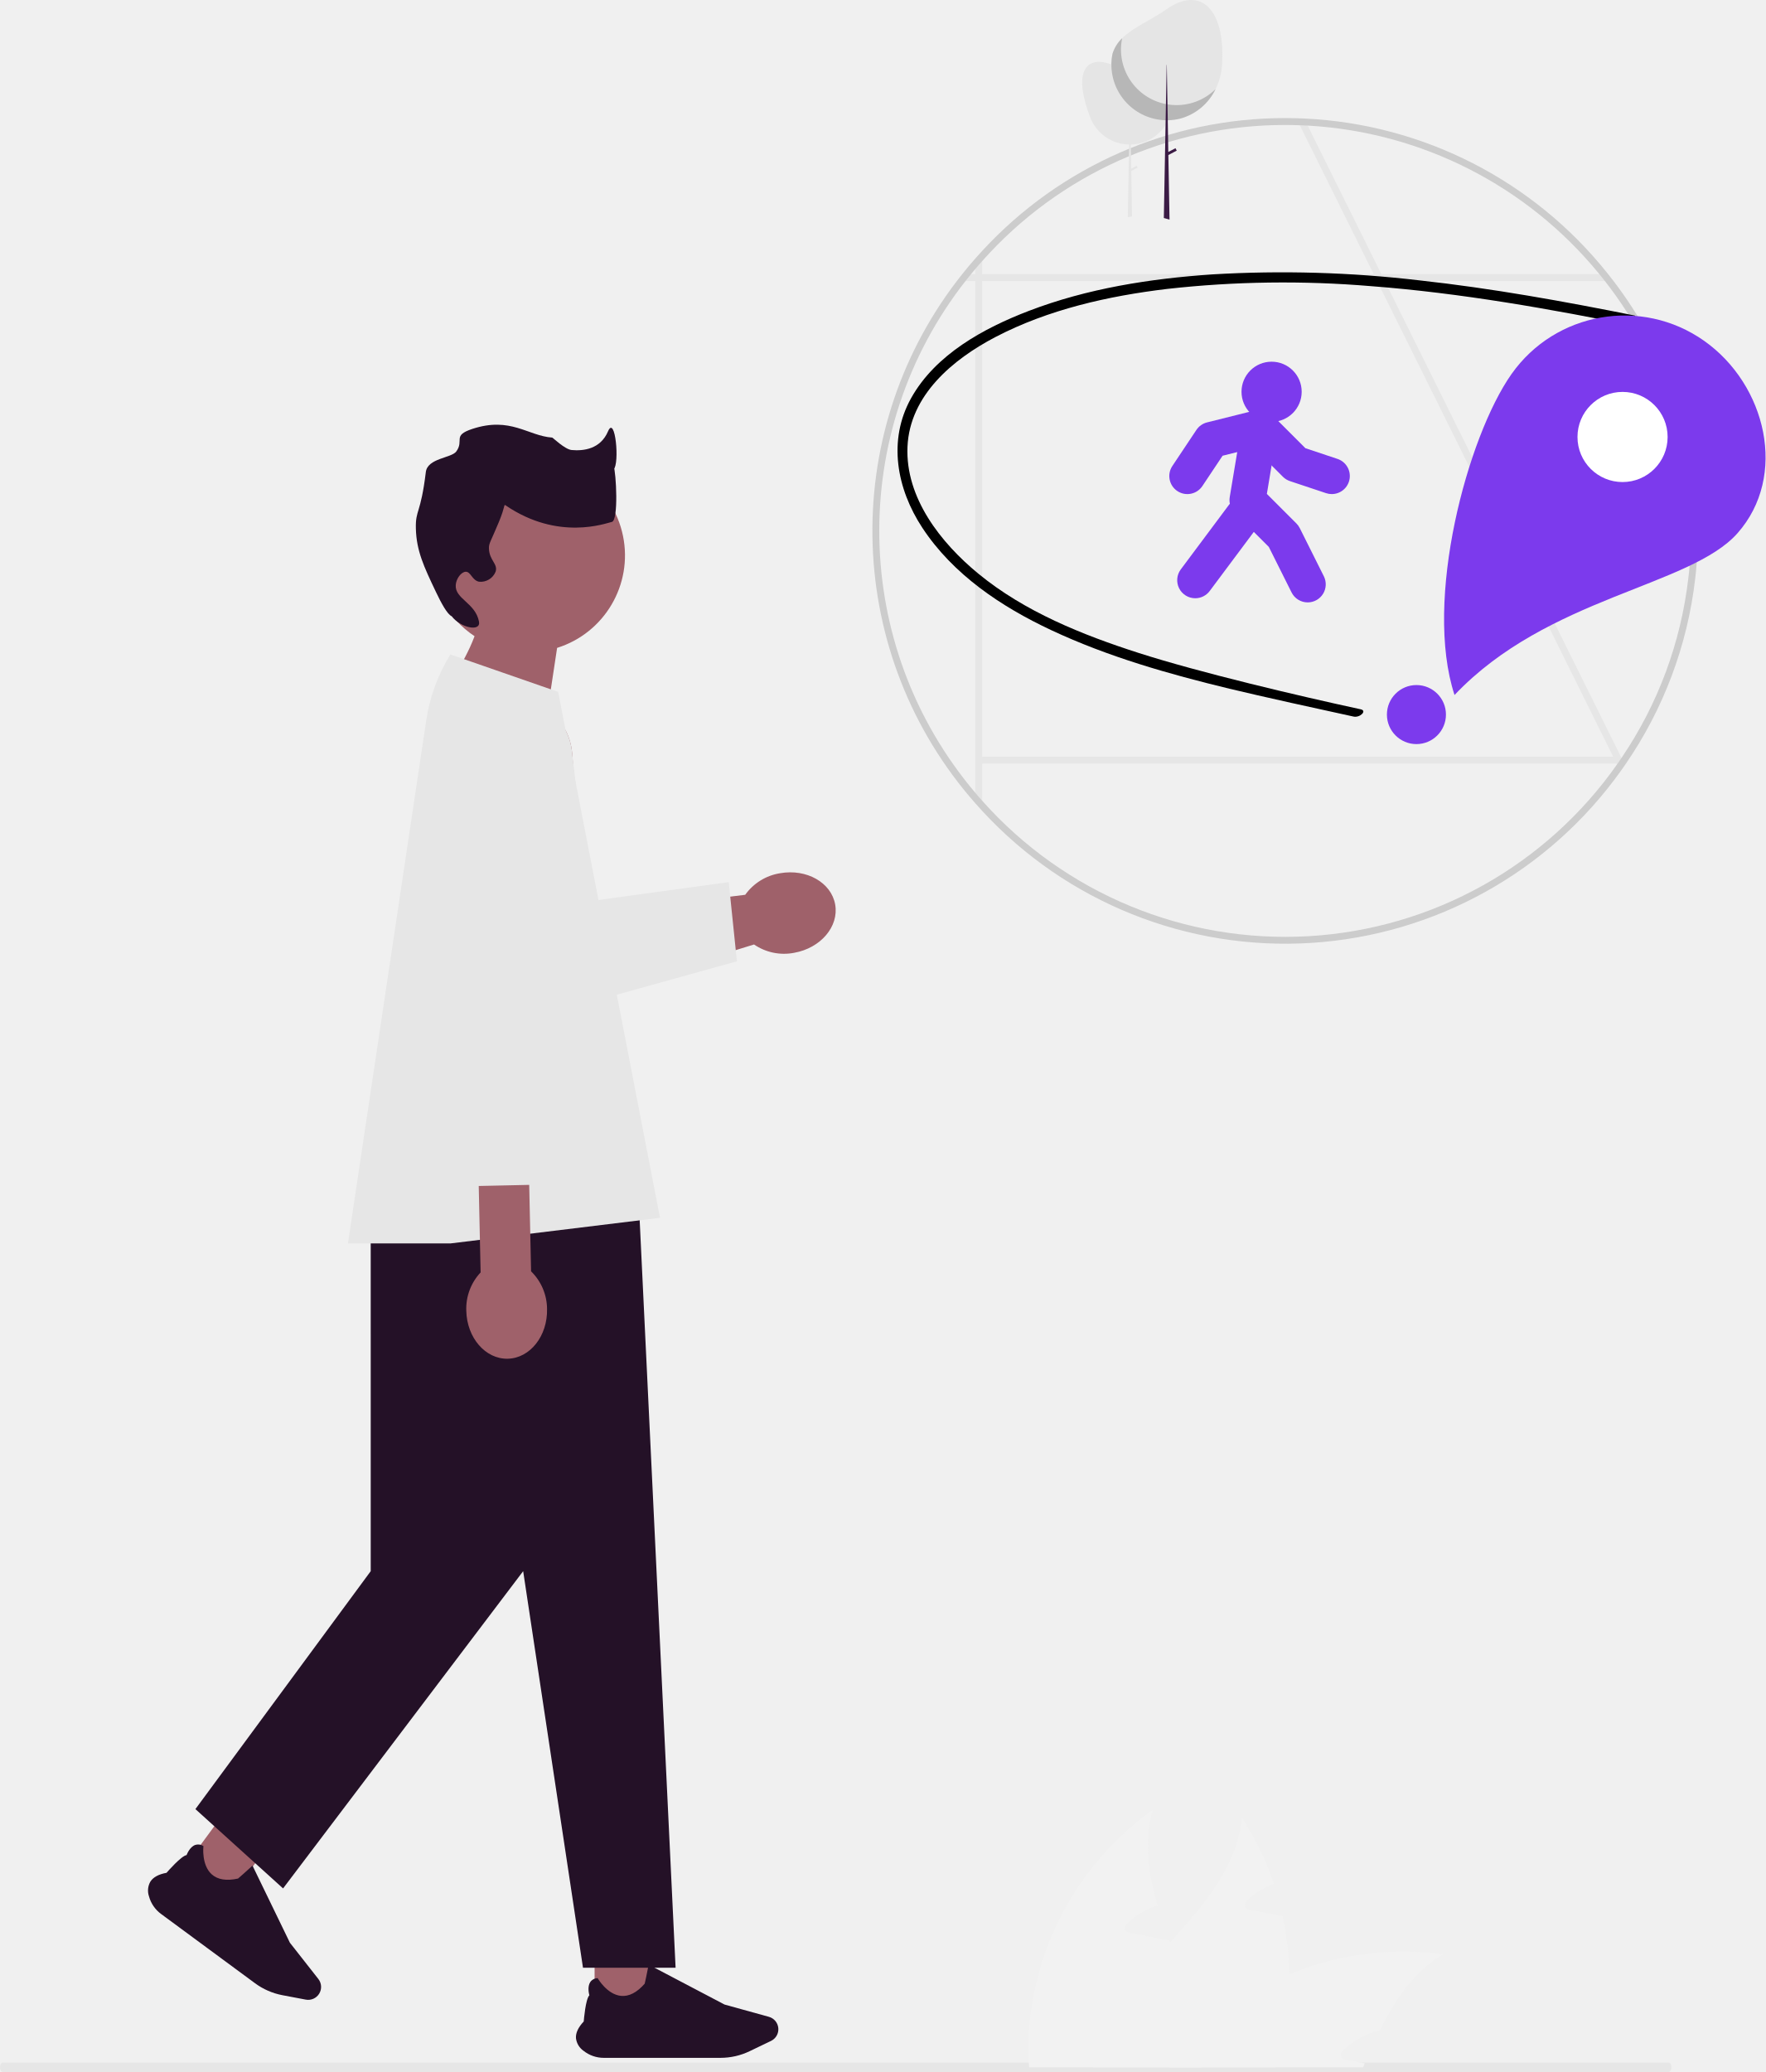
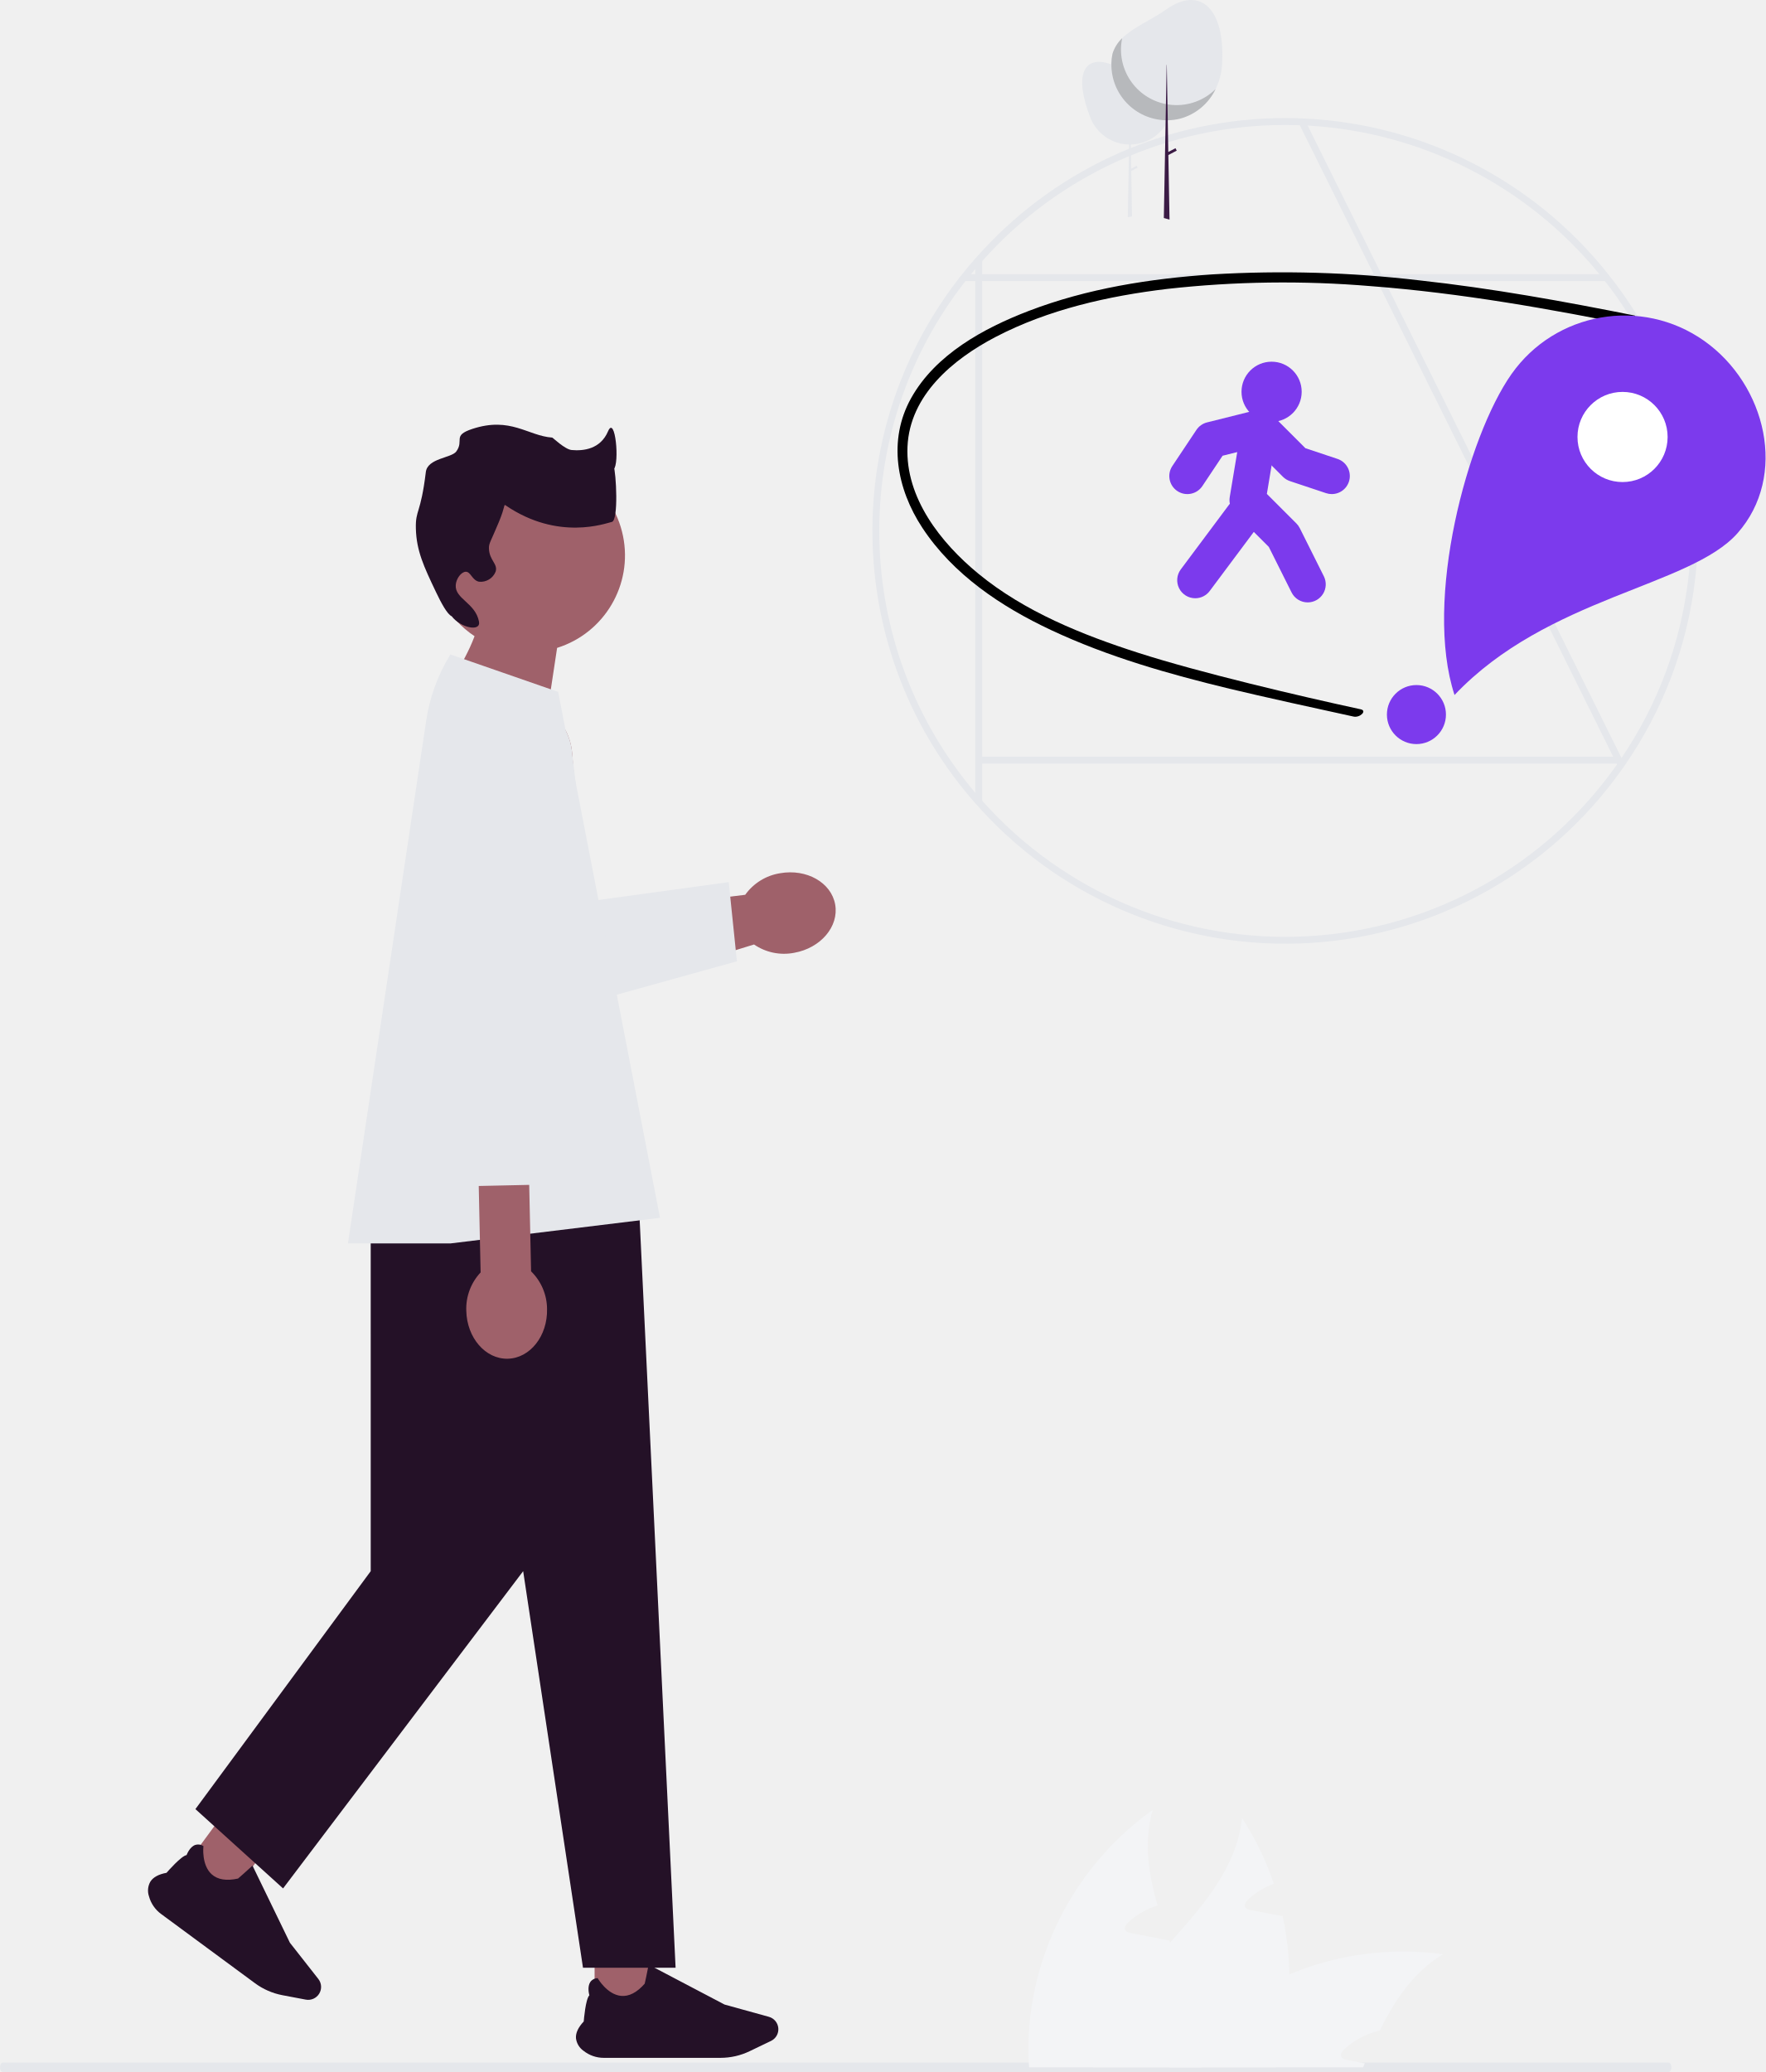
<svg xmlns="http://www.w3.org/2000/svg" width="681.745" height="799.992" viewBox="0 0 681.745 799.992">
  <g transform="translate(-679.324 -97.29)">
-     <path d="M909.842,710.834H266.534c-.573,0-1.037-.815-1.037-1.82s.465-1.821,1.037-1.821H909.842c.573,0,1.037.815,1.037,1.821S910.415,710.834,909.842,710.834Z" transform="translate(413.827 186.448)" fill="#e6e6e6" />
+     <path d="M909.842,710.834H266.534c-.573,0-1.037-.815-1.037-1.82s.465-1.821,1.037-1.821H909.842c.573,0,1.037.815,1.037,1.821S910.415,710.834,909.842,710.834Z" transform="translate(413.827 186.448)" fill="#e5e7eb" />
    <g transform="translate(736.481 261.262)">
      <path d="M384.656,220.962a23.035,23.035,0,0,0,.622,5.3l17.616,74.967a19.791,19.791,0,0,0,23.825,14.738l70.6-21.907L500.769,293a20.443,20.443,0,0,0,15.487,3.215C526.5,294.4,533.6,286.06,532.1,277.573s-11.018-13.884-21.264-12.081a20.483,20.483,0,0,0-13.463,8.307l-.052.01-.179.032-61.451,7.6-5.165-62.326a22.974,22.974,0,0,0-45.874,1.845Z" transform="translate(-266.766 -92.313)" fill="#9f616a" />
-       <path d="M414.455,220.962a23.037,23.037,0,0,0,.622,5.3l14.454,78.126a19.791,19.791,0,0,0,23.825,14.738l70.6-19.632L520.8,268.924h0L467.03,276.3l-6.7-57.192a22.974,22.974,0,0,0-45.874,1.845Z" transform="translate(-296.566 -92.313)" fill="#e6e6e6" />
+       <path d="M414.455,220.962a23.037,23.037,0,0,0,.622,5.3l14.454,78.126a19.791,19.791,0,0,0,23.825,14.738l70.6-19.632L520.8,268.924h0L467.03,276.3l-6.7-57.192a22.974,22.974,0,0,0-45.874,1.845Z" transform="translate(-296.566 -92.313)" fill="#e5e7eb" />
      <rect width="21.186" height="21.186" transform="matrix(-0.805, -0.593, 0.593, -0.805, 30.675, 569.961)" fill="#9f616a" />
      <path d="M544.987,570.574,581.236,597.3a25.973,25.973,0,0,0,10.517,4.586L600.8,603.6a4.986,4.986,0,0,0,4.85-7.978l-10.975-13.979-14.446-29.785-.083.076c-2.088,1.909-5.259,4.78-5.5,4.92-4.461.988-7.888.433-10.183-1.649-4.006-3.63-3.2-10.75-3.189-10.817l.007-.055-.047-.028a3.567,3.567,0,0,0-3.124-.428c-2.085.761-3.173,3.5-3.329,3.917-2.035.285-7.33,6.355-7.755,6.847-3.046.552-5.143,1.7-6.233,3.4a6.928,6.928,0,0,0-.549,5.644,12.577,12.577,0,0,0,4.738,6.89Z" transform="translate(-539.887 4.474)" fill="#241127" />
      <rect width="21.186" height="21.186" transform="translate(172.433 590.096)" fill="#9f616a" />
      <path d="M412.772,615.926h45.035a25.975,25.975,0,0,0,11.186-2.549l8.3-3.99a4.986,4.986,0,0,0-.83-9.3l-17.128-4.74-29.3-15.4-.022.111c-.548,2.775-1.4,6.968-1.5,7.223-3,3.443-6.092,5.029-9.175,4.716-5.378-.545-8.952-6.755-8.988-6.818l-.027-.048-.055.006a3.566,3.566,0,0,0-2.768,1.509c-1.227,1.85-.479,4.7-.356,5.128-1.469,1.437-2.128,9.465-2.179,10.116-2.124,2.252-3.134,4.416-3,6.434a6.929,6.929,0,0,0,2.9,4.869,12.578,12.578,0,0,0,7.906,2.737Z" transform="translate(-236.724 14.628)" fill="#241127" />
      <path d="M500.642,317.714H602.18l16.186,336.851H582.609l-23.1-153.114L466.8,623.942l-33.846-30.623,67.693-91.869Z" transform="translate(-414.654 -58.802)" fill="#241127" />
      <path d="M448.213,163.055a37.421,37.421,0,1,1,48.633,35.71l-7.235,47.81-36.879-30.732s7.967-10.147,12.24-21.591a37.381,37.381,0,0,1-16.759-31.2Z" transform="translate(-338.885 -112.589)" fill="#9f616a" />
      <path d="M463.742,281.639l-16.584,48.869,93.826-1.055L526.994,284.8Z" transform="translate(-355.457 -68.903)" fill="#ed9da0" />
-       <path d="M477.212,184.739,518.82,199.2l39.335,203.071-80.944,9.883H437.647l30.229-201.94a67.393,67.393,0,0,1,9.338-25.479h0Z" transform="translate(-360.454 -96.038)" fill="#e6e6e6" />
+       <path d="M477.212,184.739,518.82,199.2l39.335,203.071-80.944,9.883H437.647l30.229-201.94a67.393,67.393,0,0,1,9.338-25.479h0Z" transform="translate(-360.454 -96.038)" fill="#e5e7eb" />
      <path d="M477.268,378.541l-.724-33.379,19.489-.423.724,33.379a20.461,20.461,0,0,1,6.165,14.566c.225,10.4-6.572,18.991-15.182,19.178s-15.774-8.1-16-18.5a20.461,20.461,0,0,1,5.528-14.824Z" transform="translate(-348.845 -51.234)" fill="#9f616a" />
      <path d="M372.461,197.851c-1.708-.783-3.964-4.908-6.144-9.5-4.569-9.615-7.474-15.725-7.694-24.367-.188-7.364,1.857-5.431,3.847-21.8.656-5.4,9.881-5.39,11.759-7.954,3.171-4.331-1.695-6.117,6.2-8.714,14.78-4.873,21.463,2.7,30.85,3.349.237.016,4.89,4.567,7.489,4.8,4.553.413,11.118-.3,14.066-7.234,2.753-6.486,4.577,12.468,2.116,14.813a49.833,49.833,0,0,0-5.785,7.354c-.1.412,4.338-12.965,5.785-9,1.042,2.85,1.994,21.278-.655,21.829-2.216.461-20.627,7.532-41.04-6.41-.724-.495-.04.294-2.565,6.41-3.184,7.712-3.906,8.134-3.847,10.26.12,4.6,3.575,5.956,2.565,8.977a6.21,6.21,0,0,1-6.41,3.847c-2.7-.559-3.17-3.906-5.13-3.847-1.679.051-3.67,2.579-3.847,5.13-.374,5.375,7.583,6.853,8.977,14.108.787,4.095-7.155,2.395-10.525-2.041Z" transform="translate(-255.201 -123.887)" fill="#241127" />
    </g>
-     <path d="M868.236,728.763a110.764,110.764,0,0,1-4.8,34.657c-.12.408-.264.815-.408,1.223H792.423a63.368,63.368,0,0,1,4.773-14.39c5.876-12.472,15.469-23.144,24.943-33.745,13.047-14.606,25.783-29.092,27.8-48.088a109.086,109.086,0,0,1,12.28,25.351,29.8,29.8,0,0,0-9.857,6.044c-.791.744-1.631,1.823-1.223,2.854.384.863,1.439,1.151,2.374,1.343,2.254.432,4.509.863,6.763,1.271,1.775.36,3.574.7,5.372,1.031a117.77,117.77,0,0,1,2.59,22.449Z" transform="translate(308.961 130.818)" fill="#f2f2f2" />
-     <path d="M927.5,720.91c-11.32,6.883-18.516,17.532-24.391,29.452a30.125,30.125,0,0,0-13.695,7.2c-.815.744-1.655,1.823-1.223,2.854.36.864,1.439,1.151,2.374,1.343,2.231.432,4.509.864,6.74,1.271-.216.5-.432,1.031-.647,1.535h-74.83a105.8,105.8,0,0,1,11.248-12.855c.887-.888,1.8-1.727,2.734-2.59a111.918,111.918,0,0,1,32.378-20.434A113.9,113.9,0,0,1,927.5,720.91Z" transform="translate(309.008 130.901)" fill="#f2f2f2" />
-     <path d="M834.387,764.648H767.76a108.23,108.23,0,0,1,.1-16.021,114.568,114.568,0,0,1,47.608-83.3c-3.454,12.3-1.679,24.536,1.919,36.815-.5.168-1.007.312-1.463.5a29.8,29.8,0,0,0-9.857,6.044c-.791.743-1.631,1.823-1.223,2.854.36.863,1.439,1.151,2.374,1.343,2.254.432,4.509.863,6.739,1.271,1.8.36,3.6.7,5.4,1.055.839.144,1.679.312,2.518.479.12.288.192.552.312.816,4.221,11.632,8.826,23.36,10.985,35.28a82.339,82.339,0,0,1,1.1,9.042C834.339,762.106,834.387,763.377,834.387,764.648Z" transform="translate(308.921 130.813)" fill="#f2f2f2" />
-     <path d="M545.641,526.12c-.571.837-2.071,1.833-2.656,2.656l.624-1.892-.213-.438-1.328-2.656L508.25,455.636l-.013-.013L450.909,340.144v-.013l-1.315-2.643v-.013l-28.371-57.155-1.341-2.71q1.514.04,3.028.12l1.355,2.723,28.292,57.022.013.013,1.315,2.643v.013l55.866,112.543v.013l1.315,2.643v.013l33.818,68.1.451.916Z" transform="translate(760.16 -134.338)" fill="#e6e6e6" />
-     <path d="M542.079,340.048H288.993c.678-.89,1.368-1.78,2.085-2.657H539.994C540.711,338.268,541.4,339.158,542.079,340.048Z" transform="translate(759.95 -134.242)" fill="#e6e6e6" />
-     <path d="M298.611,328.652V542.4c-.916-.97-1.793-1.953-2.657-2.935V331.587C296.818,330.6,297.695,329.622,298.611,328.652Z" transform="translate(759.961 -134.256)" fill="#e6e6e6" />
-     <rect width="247.139" height="2.657" transform="translate(1057.244 389.45)" fill="#e6e6e6" />
-     <path d="M544.271,526.121h.305v-.438A4.368,4.368,0,0,1,544.271,526.121Zm-2.045-186.3c-.678-.89-1.368-1.78-2.085-2.657A159.1,159.1,0,0,0,423.266,277.4q-1.514-.08-3.028-.12c-1.514-.04-3.029-.066-4.556-.066a158.909,158.909,0,0,0-116.913,51.191c-.916.97-1.793,1.953-2.657,2.936q-2.53,2.849-4.888,5.818c-.717.877-1.407,1.767-2.085,2.657a159.034,159.034,0,0,0,6.973,202.055c.863.983,1.74,1.966,2.656,2.935a159.179,159.179,0,0,0,246.538-15.554c.585-.823,1.169-1.647,1.74-2.484A158.114,158.114,0,0,0,574,455.032c.12-.877.213-1.767.292-2.657q.776-7.77.783-15.766a158.486,158.486,0,0,0-32.848-96.79Zm29.1,115.213a155.341,155.341,0,0,1-25.636,69.016q-.538.817-1.116,1.634a4.361,4.361,0,0,1-.305.438c-.093.146-.2.292-.305.438a156.551,156.551,0,0,1-245.2,14.319c-.916-1.01-1.806-2.019-2.657-3.055a156.419,156.419,0,0,1-3.626-198c.7-.89,1.408-1.78,2.138-2.656.479-.6.97-1.182,1.488-1.767.85-1.036,1.74-2.046,2.657-3.055a156.29,156.29,0,0,1,116.913-52.466q2.969,0,5.9.12c1.023.027,2.033.08,3.042.133A156.534,156.534,0,0,1,536.74,337.162c.73.877,1.435,1.767,2.138,2.656a156.761,156.761,0,0,1,32.755,112.557c-.093.89-.186,1.78-.305,2.657Zm-27.057,71.088h.305v-.438a4.362,4.362,0,0,1-.306.438Z" transform="translate(759.897 -134.339)" fill="#ccc" />
-     <path d="M359.922,210.068q0,.541-.035,1.074a16.268,16.268,0,0,1-1.524,5.906c-.007.016-.015.031-.022.045-.041.086-.083.172-.126.257a16.074,16.074,0,0,1-.866,1.528,16.348,16.348,0,0,1-13.417,7.55l.162,9.307,2.11-1.111.377.716-2.471,1.3.3,17.284,0,.231-1.632.363,0-.232.514-27.858a16.315,16.315,0,0,1-11.543-5.022c-.1-.106-.2-.216-.3-.325l-.011-.012a16.382,16.382,0,0,1-2.981-4.613l.049.053c-6.743-16.946-2.82-24.8,7.761-21.091l.171-.084a16.38,16.38,0,0,1,21.221,6.442c.1.167.2.338.289.51A16.279,16.279,0,0,1,359.922,210.068Z" transform="translate(772.027 -73.336)" fill="#e5e5e5" />
-     <path d="M390.486,172.1a24.593,24.593,0,0,1-2.475,9.354,21.356,21.356,0,0,1-13.66,11.416.059.059,0,0,1-.033.007,20.732,20.732,0,0,1-4.654.663h-.131c-.164.007-.328.007-.492.007-.112,0-.223,0-.335-.007A21.442,21.442,0,0,1,347.594,172.1v-.236a14.867,14.867,0,0,1,.591-4.044c0-.007.007-.013.007-.02a14.013,14.013,0,0,1,3.735-5.993c4.3-4.254,11.107-6.925,17.113-11.153C382.2,141.4,391.858,150.611,390.486,172.1Z" transform="translate(760.705 -49.783)" fill="#e5e5e5" />
+     <path d="M868.236,728.763a110.764,110.764,0,0,1-4.8,34.657c-.12.408-.264.815-.408,1.223H792.423a63.368,63.368,0,0,1,4.773-14.39c5.876-12.472,15.469-23.144,24.943-33.745,13.047-14.606,25.783-29.092,27.8-48.088a109.086,109.086,0,0,1,12.28,25.351,29.8,29.8,0,0,0-9.857,6.044c-.791.744-1.631,1.823-1.223,2.854.384.863,1.439,1.151,2.374,1.343,2.254.432,4.509.863,6.763,1.271,1.775.36,3.574.7,5.372,1.031a117.77,117.77,0,0,1,2.59,22.449Z" transform="translate(308.961 130.818)" fill="#f3f4f6" />
+     <path d="M927.5,720.91c-11.32,6.883-18.516,17.532-24.391,29.452a30.125,30.125,0,0,0-13.695,7.2c-.815.744-1.655,1.823-1.223,2.854.36.864,1.439,1.151,2.374,1.343,2.231.432,4.509.864,6.74,1.271-.216.5-.432,1.031-.647,1.535h-74.83a105.8,105.8,0,0,1,11.248-12.855c.887-.888,1.8-1.727,2.734-2.59a111.918,111.918,0,0,1,32.378-20.434A113.9,113.9,0,0,1,927.5,720.91Z" transform="translate(309.008 130.901)" fill="#f3f4f6" />
+     <path d="M834.387,764.648H767.76a108.23,108.23,0,0,1,.1-16.021,114.568,114.568,0,0,1,47.608-83.3c-3.454,12.3-1.679,24.536,1.919,36.815-.5.168-1.007.312-1.463.5a29.8,29.8,0,0,0-9.857,6.044c-.791.743-1.631,1.823-1.223,2.854.36.863,1.439,1.151,2.374,1.343,2.254.432,4.509.863,6.739,1.271,1.8.36,3.6.7,5.4,1.055.839.144,1.679.312,2.518.479.12.288.192.552.312.816,4.221,11.632,8.826,23.36,10.985,35.28a82.339,82.339,0,0,1,1.1,9.042C834.339,762.106,834.387,763.377,834.387,764.648Z" transform="translate(308.921 130.813)" fill="#f3f4f6" />
+     <path d="M545.641,526.12c-.571.837-2.071,1.833-2.656,2.656l.624-1.892-.213-.438-1.328-2.656L508.25,455.636l-.013-.013L450.909,340.144v-.013l-1.315-2.643v-.013l-28.371-57.155-1.341-2.71q1.514.04,3.028.12l1.355,2.723,28.292,57.022.013.013,1.315,2.643v.013l55.866,112.543v.013l1.315,2.643v.013l33.818,68.1.451.916Z" transform="translate(760.16 -134.338)" fill="#e5e7eb" />
+     <path d="M542.079,340.048H288.993c.678-.89,1.368-1.78,2.085-2.657H539.994C540.711,338.268,541.4,339.158,542.079,340.048Z" transform="translate(759.95 -134.242)" fill="#e5e7eb" />
+     <path d="M298.611,328.652V542.4c-.916-.97-1.793-1.953-2.657-2.935V331.587C296.818,330.6,297.695,329.622,298.611,328.652Z" transform="translate(759.961 -134.256)" fill="#e5e7eb" />
+     <rect width="247.139" height="2.657" transform="translate(1057.244 389.45)" fill="#e5e7eb" />
+     <path d="M544.271,526.121h.305v-.438A4.368,4.368,0,0,1,544.271,526.121Zm-2.045-186.3c-.678-.89-1.368-1.78-2.085-2.657A159.1,159.1,0,0,0,423.266,277.4q-1.514-.08-3.028-.12c-1.514-.04-3.029-.066-4.556-.066a158.909,158.909,0,0,0-116.913,51.191c-.916.97-1.793,1.953-2.657,2.936q-2.53,2.849-4.888,5.818c-.717.877-1.407,1.767-2.085,2.657a159.034,159.034,0,0,0,6.973,202.055c.863.983,1.74,1.966,2.656,2.935a159.179,159.179,0,0,0,246.538-15.554c.585-.823,1.169-1.647,1.74-2.484A158.114,158.114,0,0,0,574,455.032c.12-.877.213-1.767.292-2.657q.776-7.77.783-15.766a158.486,158.486,0,0,0-32.848-96.79Zm29.1,115.213a155.341,155.341,0,0,1-25.636,69.016q-.538.817-1.116,1.634a4.361,4.361,0,0,1-.305.438c-.093.146-.2.292-.305.438a156.551,156.551,0,0,1-245.2,14.319c-.916-1.01-1.806-2.019-2.657-3.055a156.419,156.419,0,0,1-3.626-198c.7-.89,1.408-1.78,2.138-2.656.479-.6.97-1.182,1.488-1.767.85-1.036,1.74-2.046,2.657-3.055a156.29,156.29,0,0,1,116.913-52.466q2.969,0,5.9.12c1.023.027,2.033.08,3.042.133A156.534,156.534,0,0,1,536.74,337.162c.73.877,1.435,1.767,2.138,2.656a156.761,156.761,0,0,1,32.755,112.557c-.093.89-.186,1.78-.305,2.657Zm-27.057,71.088h.305v-.438a4.362,4.362,0,0,1-.306.438Z" transform="translate(759.897 -134.339)" fill="#e5e7eb" />
+     <path d="M359.922,210.068q0,.541-.035,1.074a16.268,16.268,0,0,1-1.524,5.906c-.007.016-.015.031-.022.045-.041.086-.083.172-.126.257a16.074,16.074,0,0,1-.866,1.528,16.348,16.348,0,0,1-13.417,7.55l.162,9.307,2.11-1.111.377.716-2.471,1.3.3,17.284,0,.231-1.632.363,0-.232.514-27.858a16.315,16.315,0,0,1-11.543-5.022c-.1-.106-.2-.216-.3-.325l-.011-.012a16.382,16.382,0,0,1-2.981-4.613l.049.053c-6.743-16.946-2.82-24.8,7.761-21.091l.171-.084a16.38,16.38,0,0,1,21.221,6.442c.1.167.2.338.289.51A16.279,16.279,0,0,1,359.922,210.068Z" transform="translate(772.027 -73.336)" fill="#e5e7eb" />
+     <path d="M390.486,172.1a24.593,24.593,0,0,1-2.475,9.354,21.356,21.356,0,0,1-13.66,11.416.059.059,0,0,1-.033.007,20.732,20.732,0,0,1-4.654.663h-.131c-.164.007-.328.007-.492.007-.112,0-.223,0-.335-.007A21.442,21.442,0,0,1,347.594,172.1v-.236a14.867,14.867,0,0,1,.591-4.044c0-.007.007-.013.007-.02a14.013,14.013,0,0,1,3.735-5.993c4.3-4.254,11.107-6.925,17.113-11.153C382.2,141.4,391.858,150.611,390.486,172.1Z" transform="translate(760.705 -49.783)" fill="#e5e7eb" />
    <path d="M388.184,196.491a21.356,21.356,0,0,1-13.661,11.416.059.059,0,0,1-.033.007,21.115,21.115,0,0,1-4.634.617h-.151q-.414.01-.827,0a21.478,21.478,0,0,1-20.94-21.715,21.97,21.97,0,0,1,.42-3.958c0-.007.006-.013.006-.02a14.013,14.013,0,0,1,3.735-5.993,21.446,21.446,0,0,0,16.89,25.45c.2.039.407.079.61.112.591.1,1.182.171,1.779.217A21.418,21.418,0,0,0,388.184,196.491Z" transform="translate(760.533 -64.818)" opacity="0.2" style="isolation:isolate" />
    <path d="M134.3,98.052l3.238-1.7-.494-.939-2.766,1.456-.208-11.944h0l0-.253v-.045l-.107-6.127-.15-8.635-.115-6.635h-.06l-.113,6.124h0l-.166,9.034-.115,6.234v.052l-.033,1.779-.656,35.678,0,.236,2.19.615,0-.238Z" transform="translate(996.168 59.095)" fill="#3b1b45" />
    <path d="M550.672,353.373c-27.546-5.519-55.18-10.526-83.15-13.59a453.982,453.982,0,0,0-79.921-2.311c-24.074,1.624-48.354,5.432-70.97,14.112-17.427,6.689-36,16.81-45.417,33.687-9.074,16.269-5.535,35.031,4.346,50.042,11.888,18.061,30.427,30.438,49.7,39.483,21.945,10.3,45.417,16.976,68.919,22.654,11.92,2.88,35.9,8.158,47.88,10.748,2.5.54,5.308-2.255,2.8-2.8-24.169-5.223-62.139-14.183-85.708-21.743-21.811-7-44.131-15.958-61.992-30.649-14.45-11.885-28.188-29.244-27.335-48.981.86-19.9,17.553-33.789,33.915-42.339,20.448-10.686,43.68-15.891,66.444-18.612a403.7,403.7,0,0,1,78.488-1.068c34.929,2.658,69.341,8.823,103.622,15.729" transform="translate(759.913 -134.243)" />
    <path d="M577.045,363.062a53.361,53.361,0,0,0-74.352,12.9c-16.969,24.1-34,87.279-21.976,123.881,35.85-37.868,90.927-41.8,109.232-62.432C609.508,415.371,601.14,380.03,577.045,363.062Z" transform="translate(760.252 -134.216)" fill="#7c3aed" />
    <circle cx="17.403" cy="17.403" r="17.403" transform="translate(1288.443 248.603)" fill="#fff" />
    <circle cx="11.398" cy="11.398" r="11.398" transform="translate(1214.858 361.786)" fill="#7c3aed" />
    <g transform="translate(1130.835 236.939)">
      <path d="M22.117,24.733A11.617,11.617,0,1,1,33.733,13.117,11.63,11.63,0,0,1,22.117,24.733Z" transform="translate(17.381 -1.5)" fill="#7c3aed" />
      <path d="M12.465,54.344A6.971,6.971,0,0,1,6.885,43.2L25.471,18.3a6.97,6.97,0,1,1,11.171,8.338l-18.587,24.9A6.96,6.96,0,0,1,12.465,54.344Z" transform="translate(-2.453 36.989)" fill="#7c3aed" />
      <path d="M39.709,80.849a6.97,6.97,0,0,1-6.24-3.854L24.682,59.419l-13.14-13.14A6.97,6.97,0,0,1,9.595,40.2l4.647-27.88a6.97,6.97,0,0,1,13.75,2.292L23.935,38.959l11.4,11.4a6.97,6.97,0,0,1,1.306,1.811L45.937,70.76a6.973,6.973,0,0,1-6.229,10.089Z" transform="translate(13.734 12.086)" fill="#7c3aed" />
      <path d="M67.231,39.029a6.962,6.962,0,0,1-2.205-.36l-13.94-4.647a6.969,6.969,0,0,1-2.724-1.684L37.212,21.189,25.069,24.225l-7.8,11.7a6.97,6.97,0,0,1-11.6-7.733l9.293-13.94a6.97,6.97,0,0,1,4.109-2.9L37.66,6.708a6.97,6.97,0,0,1,6.619,1.833L57.056,21.318l12.379,4.126a6.971,6.971,0,0,1-2.2,13.584Z" transform="translate(-4.5 12.086)" fill="#7c3aed" />
    </g>
  </g>
</svg>
